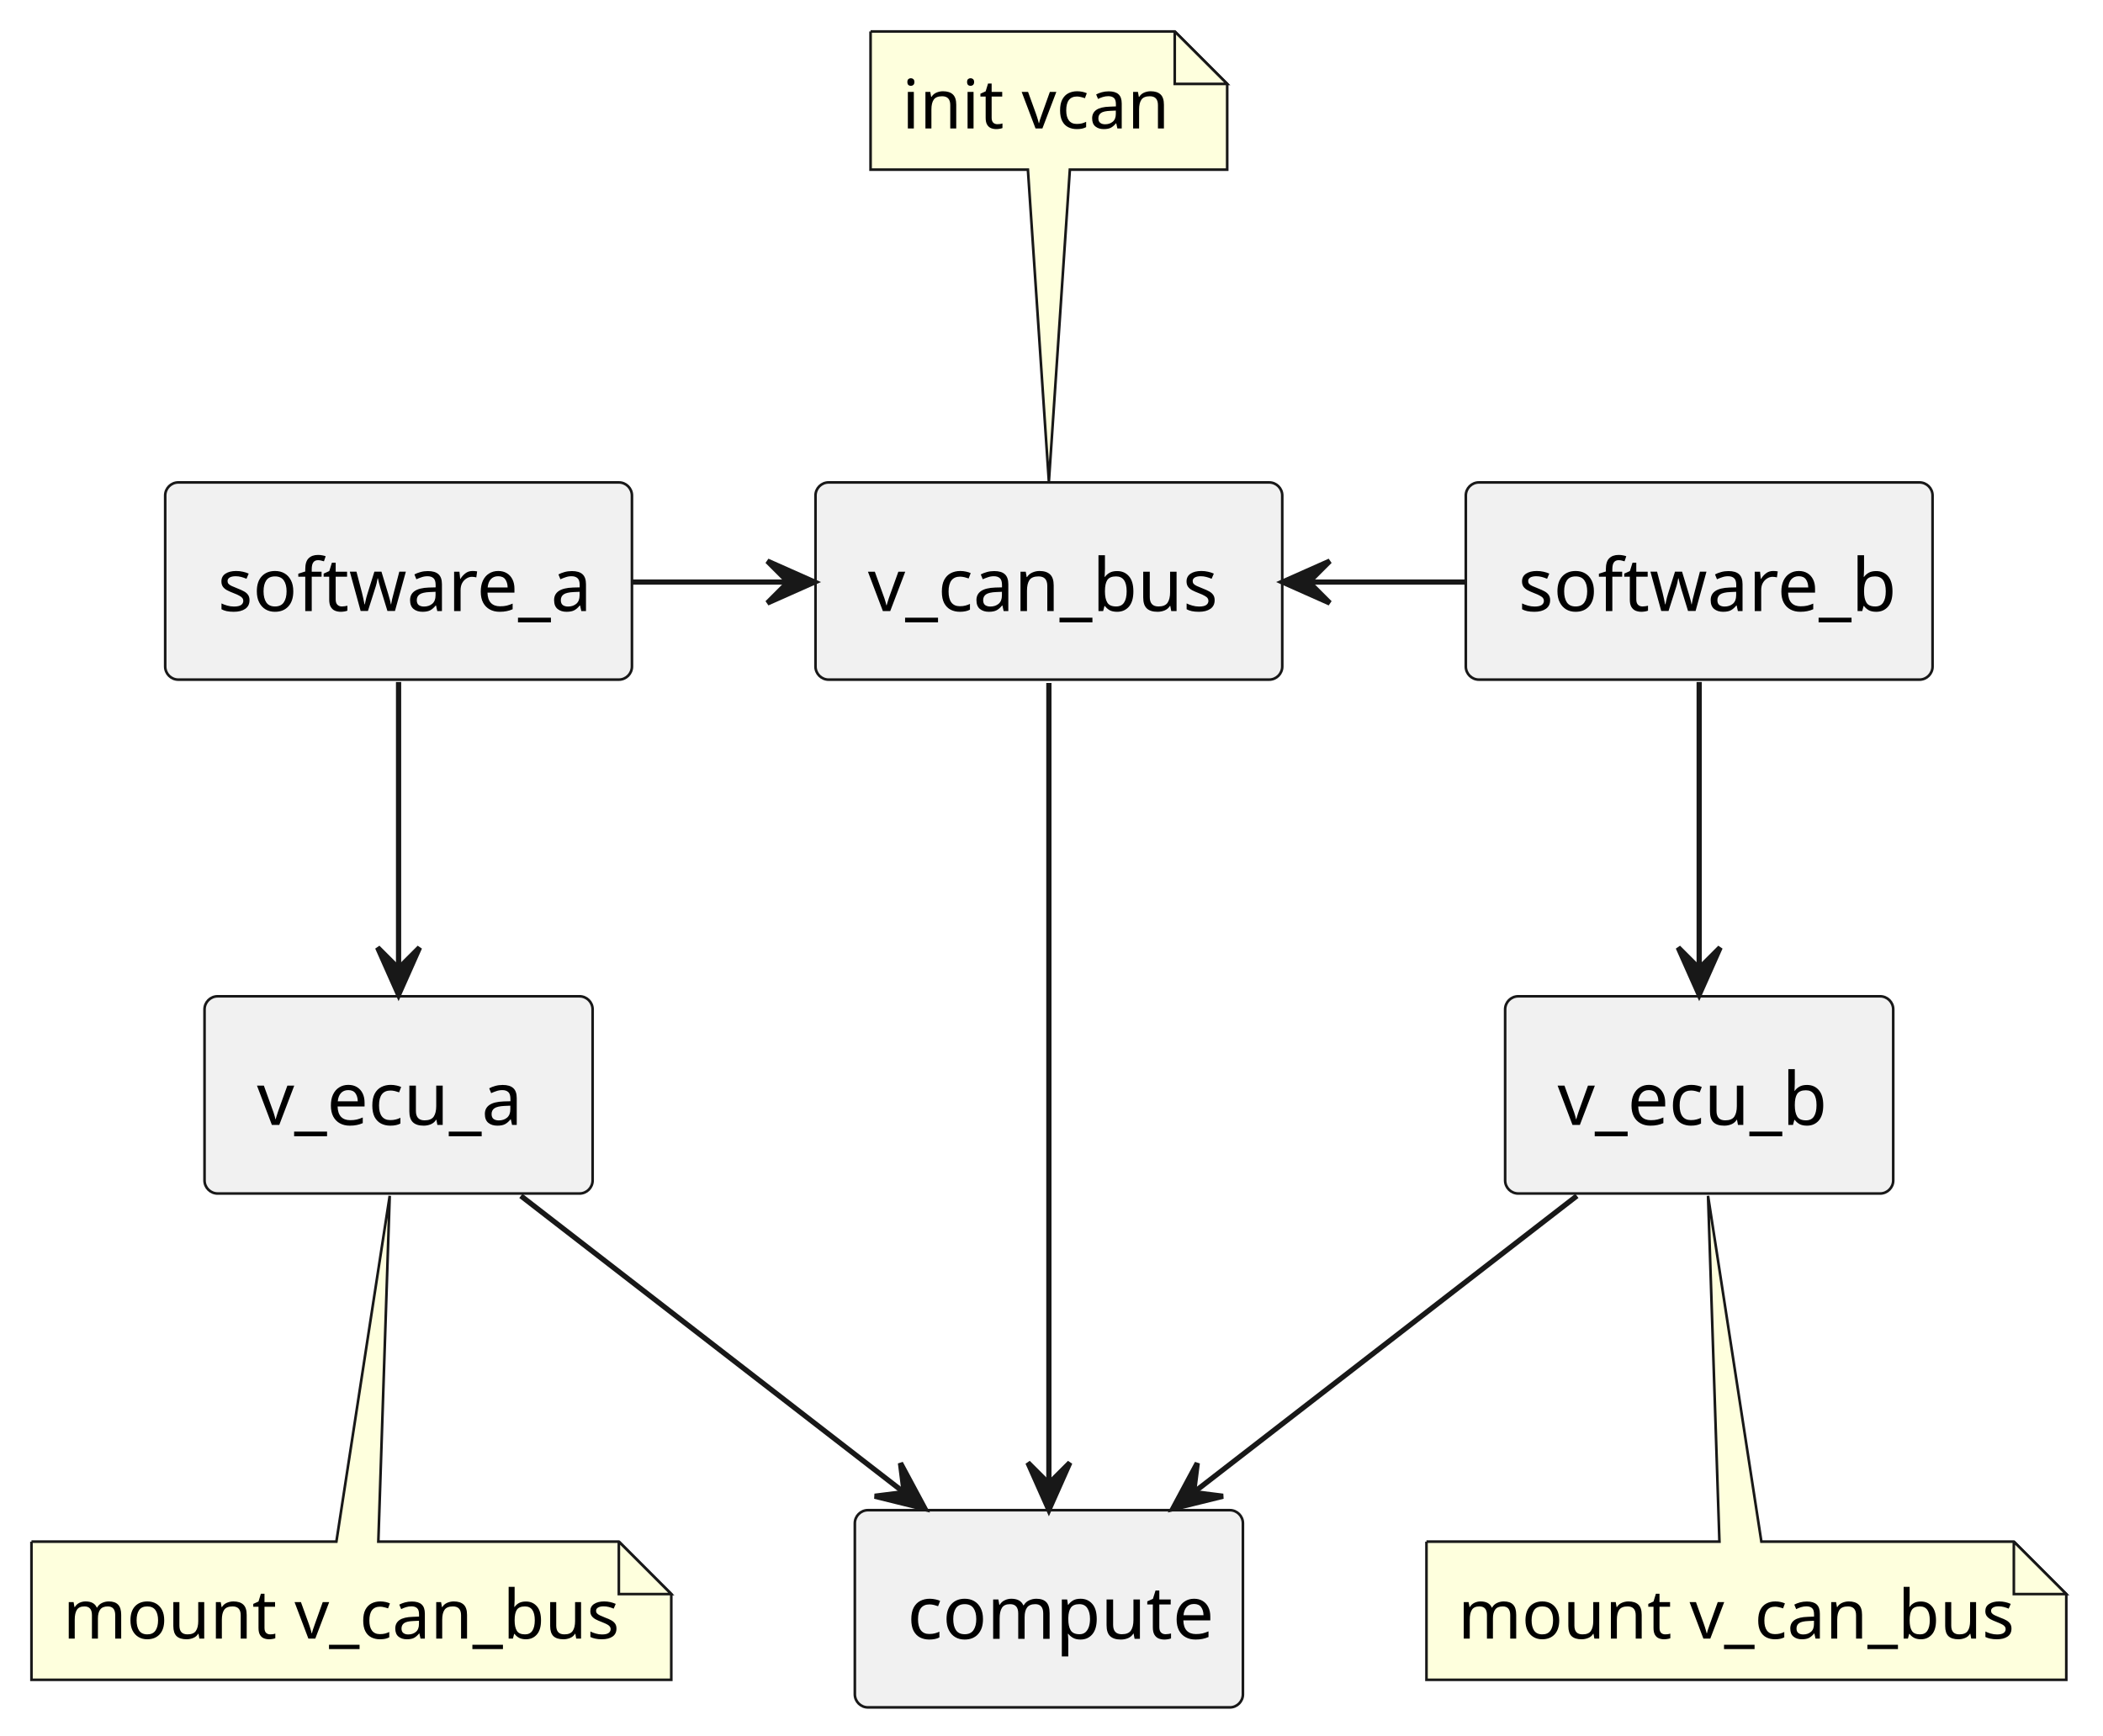
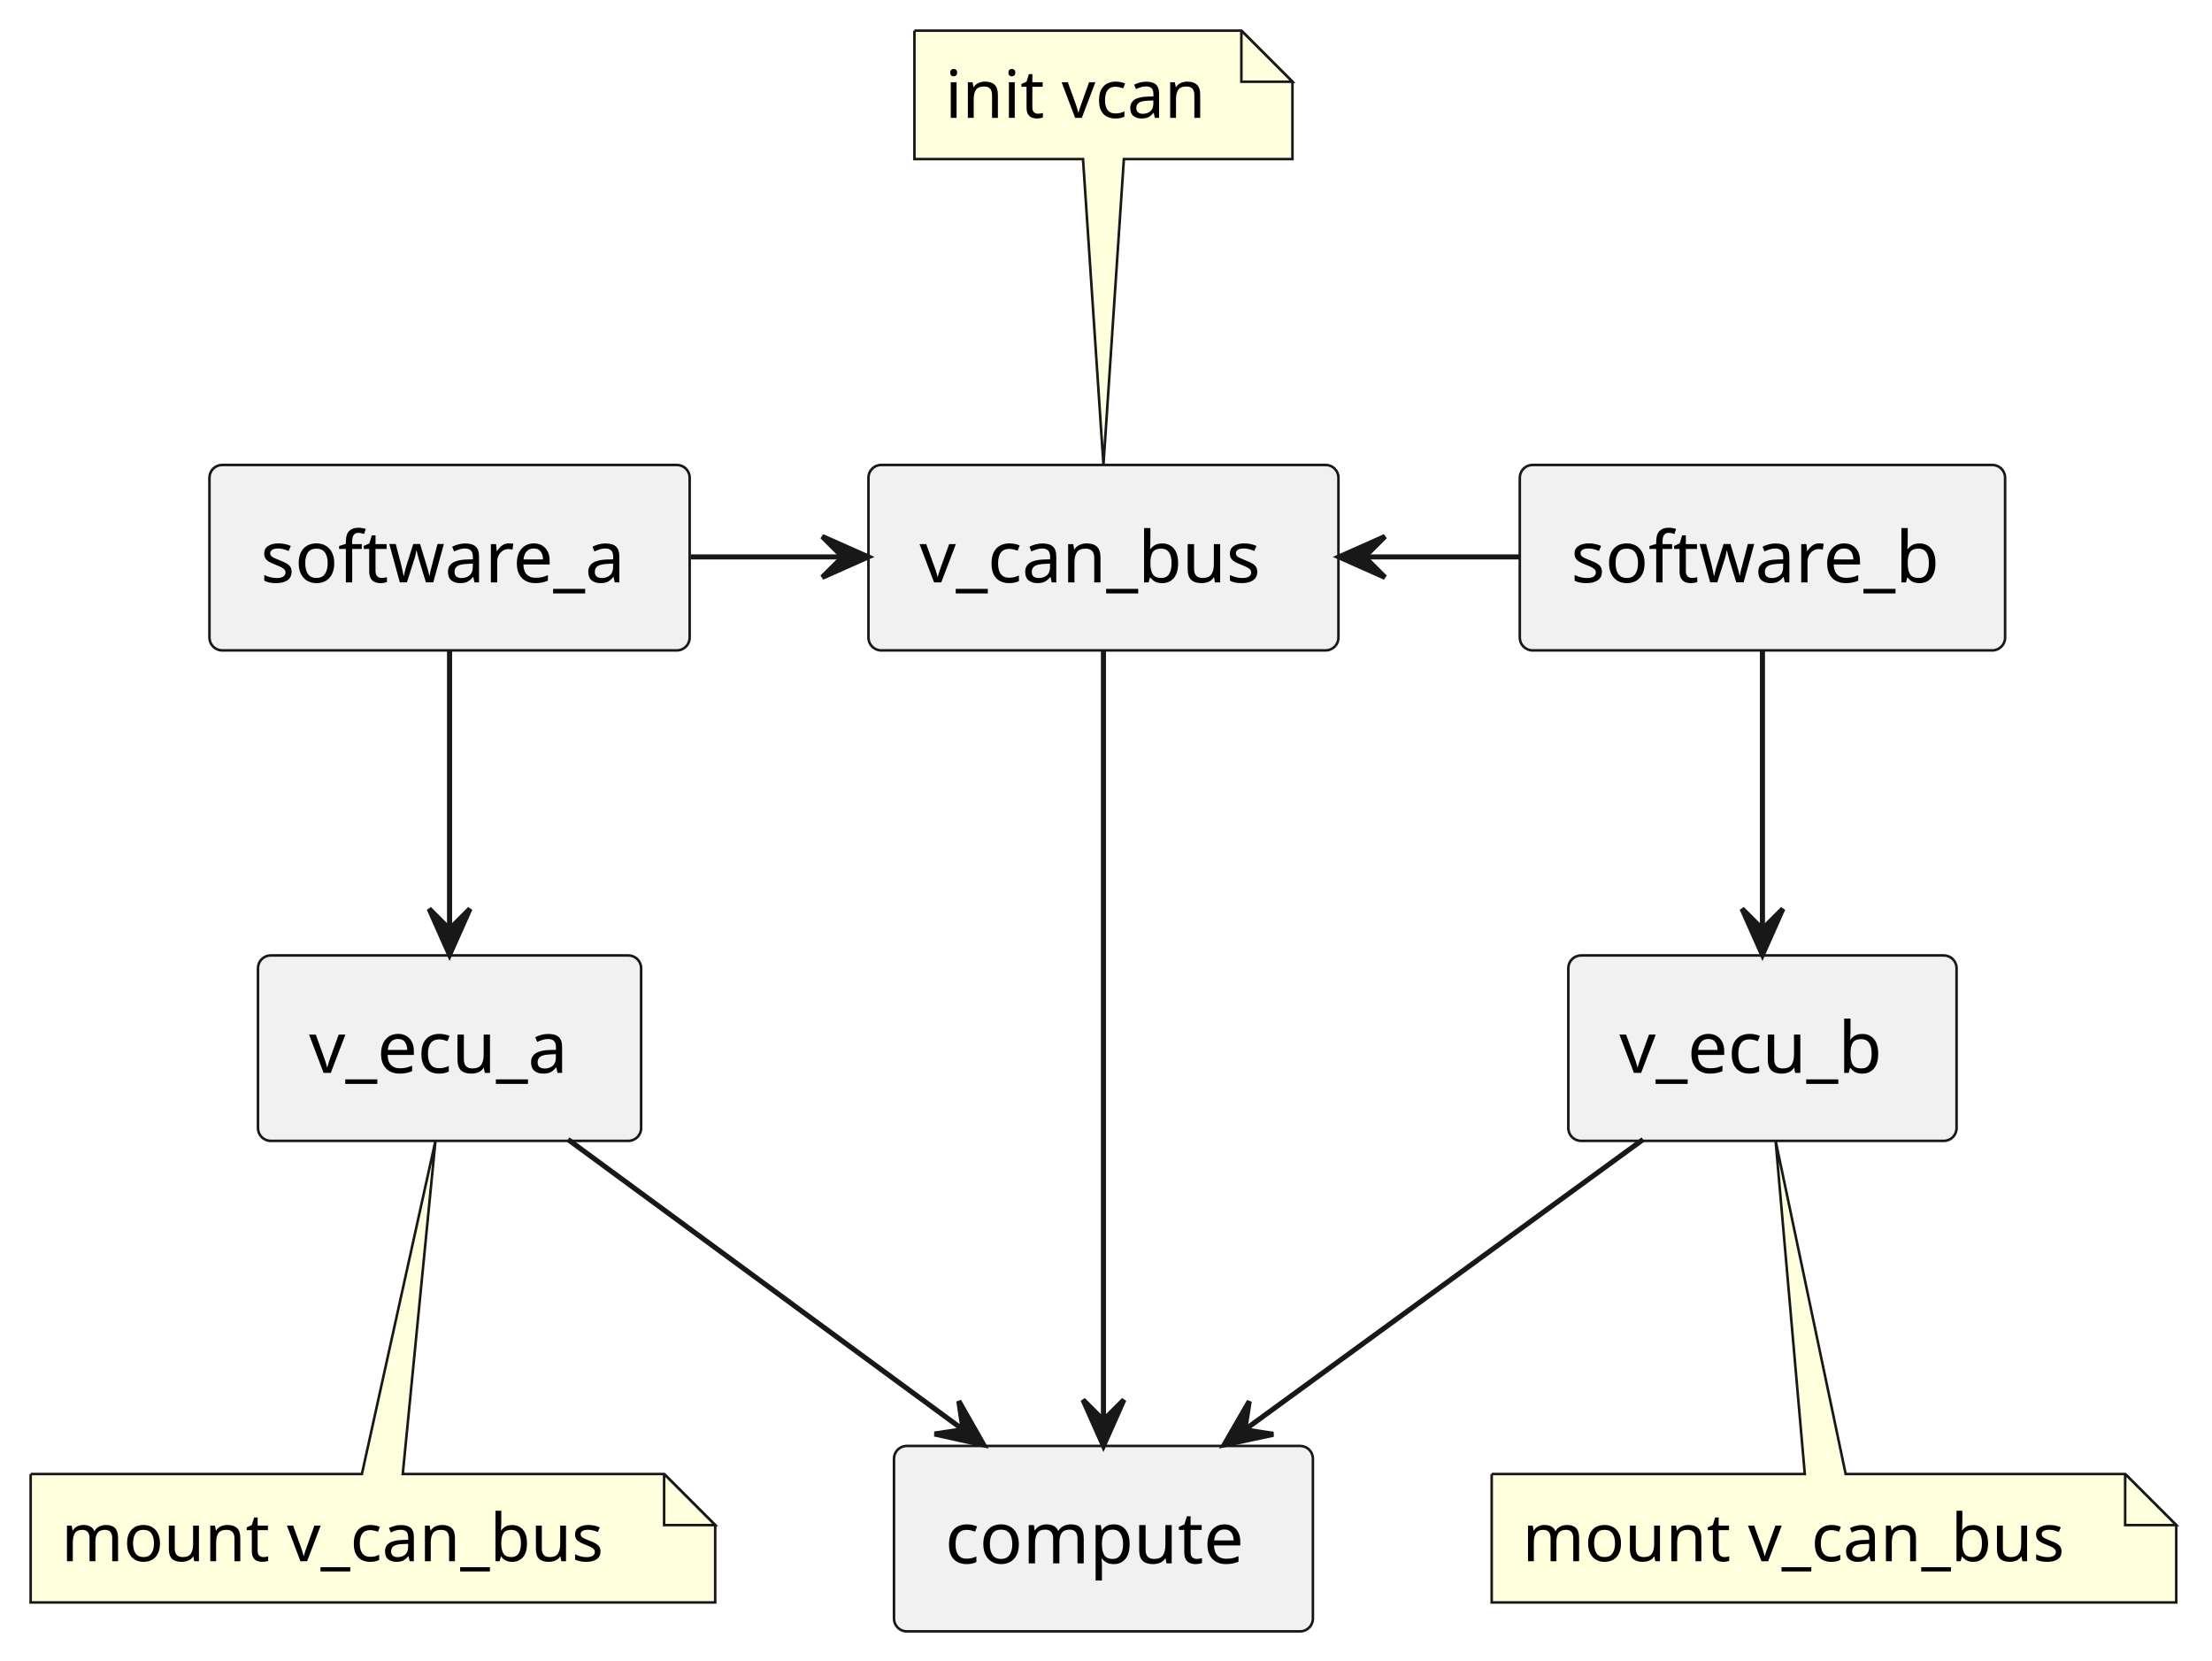
- <svg xmlns="http://www.w3.org/2000/svg" contentStyleType="text/css" height="331px" preserveAspectRatio="none" style="width:401px;height:331px;background:#FFFFFF;" version="1.1" viewBox="0 0 401 331" width="401px" zoomAndPan="magnify">
+ <svg xmlns="http://www.w3.org/2000/svg" contentStyleType="text/css" height="325px" preserveAspectRatio="none" style="width:433px;height:325px;background:#FFFFFF;" version="1.1" viewBox="0 0 433 325" width="433px" zoomAndPan="magnify">
  <defs />
  <g>
    <g id="elem_software_a">
-       <rect fill="#F1F1F1" height="37.609" rx="2.5" ry="2.5" style="stroke:#181818;stroke-width:0.5;" width="89" x="31.5" y="92" />
-       <text fill="#000000" font-family="sans-serif" font-size="14" lengthAdjust="spacing" textLength="69" x="41.5" y="116.533">software_a</text>
+       <rect fill="#F1F1F1" height="36.297" rx="2.5" ry="2.5" style="stroke:#181818;stroke-width:0.5;" width="94" x="41" y="91" />
+       <text fill="#000000" font-family="sans-serif" font-size="14" lengthAdjust="spacing" textLength="74" x="51" y="113.995">software_a</text>
    </g>
    <g id="elem_v_ecu_a">
-       <rect fill="#F1F1F1" height="37.609" rx="2.5" ry="2.5" style="stroke:#181818;stroke-width:0.5;" width="74" x="39" y="190" />
-       <text fill="#000000" font-family="sans-serif" font-size="14" lengthAdjust="spacing" textLength="54" x="49" y="214.533">v_ecu_a</text>
+       <rect fill="#F1F1F1" height="36.297" rx="2.5" ry="2.5" style="stroke:#181818;stroke-width:0.5;" width="75" x="50.5" y="187" />
+       <text fill="#000000" font-family="sans-serif" font-size="14" lengthAdjust="spacing" textLength="55" x="60.5" y="209.995">v_ecu_a</text>
    </g>
    <g id="elem_v_can_bus">
-       <rect fill="#F1F1F1" height="37.609" rx="2.5" ry="2.5" style="stroke:#181818;stroke-width:0.5;" width="89" x="155.5" y="92" />
-       <text fill="#000000" font-family="sans-serif" font-size="14" lengthAdjust="spacing" textLength="69" x="165.5" y="116.533">v_can_bus</text>
+       <rect fill="#F1F1F1" height="36.297" rx="2.5" ry="2.5" style="stroke:#181818;stroke-width:0.5;" width="92" x="170" y="91" />
+       <text fill="#000000" font-family="sans-serif" font-size="14" lengthAdjust="spacing" textLength="72" x="180" y="113.995">v_can_bus</text>
    </g>
    <g id="elem_software_b">
-       <rect fill="#F1F1F1" height="37.609" rx="2.5" ry="2.5" style="stroke:#181818;stroke-width:0.5;" width="89" x="279.5" y="92" />
-       <text fill="#000000" font-family="sans-serif" font-size="14" lengthAdjust="spacing" textLength="69" x="289.5" y="116.533">software_b</text>
+       <rect fill="#F1F1F1" height="36.297" rx="2.5" ry="2.5" style="stroke:#181818;stroke-width:0.5;" width="95" x="297.5" y="91" />
+       <text fill="#000000" font-family="sans-serif" font-size="14" lengthAdjust="spacing" textLength="75" x="307.5" y="113.995">software_b</text>
    </g>
    <g id="elem_v_ecu_b">
-       <rect fill="#F1F1F1" height="37.609" rx="2.5" ry="2.5" style="stroke:#181818;stroke-width:0.5;" width="74" x="287" y="190" />
-       <text fill="#000000" font-family="sans-serif" font-size="14" lengthAdjust="spacing" textLength="54" x="297" y="214.533">v_ecu_b</text>
+       <rect fill="#F1F1F1" height="36.297" rx="2.5" ry="2.5" style="stroke:#181818;stroke-width:0.5;" width="76" x="307" y="187" />
+       <text fill="#000000" font-family="sans-serif" font-size="14" lengthAdjust="spacing" textLength="56" x="317" y="209.995">v_ecu_b</text>
    </g>
    <g id="elem_compute">
-       <rect fill="#F1F1F1" height="37.609" rx="2.5" ry="2.5" style="stroke:#181818;stroke-width:0.5;" width="74" x="163" y="288" />
-       <text fill="#000000" font-family="sans-serif" font-size="14" lengthAdjust="spacing" textLength="54" x="173" y="312.533">compute</text>
+       <rect fill="#F1F1F1" height="36.297" rx="2.5" ry="2.5" style="stroke:#181818;stroke-width:0.5;" width="82" x="175" y="283" />
+       <text fill="#000000" font-family="sans-serif" font-size="14" lengthAdjust="spacing" textLength="62" x="185" y="305.995">compute</text>
    </g>
    <g id="elem_GMN15">
-       <path d="M166,6 L166,32.352 A0,0 0 0 0 166,32.352 L196,32.352 L200,91.84 L204,32.352 L234,32.352 A0,0 0 0 0 234,32.352 L234,16 L224,6 L166,6 A0,0 0 0 0 166,6 " fill="#FEFFDD" style="stroke:#181818;stroke-width:0.5;" />
-       <path d="M224,6 L224,16 L234,16 L224,6 " fill="#FEFFDD" style="stroke:#181818;stroke-width:0.5;" />
-       <text fill="#000000" font-family="sans-serif" font-size="13" lengthAdjust="spacing" textLength="47" x="172" y="24.495">init vcan</text>
+       <path d="M179,6 L179,31.133 A0,0 0 0 0 179,31.133 L212,31.133 L216,90.97 L220,31.133 L253,31.133 A0,0 0 0 0 253,31.133 L253,16 L243,6 L179,6 A0,0 0 0 0 179,6 " fill="#FEFFDD" style="stroke:#181818;stroke-width:0.5;" />
+       <path d="M243,6 L243,16 L253,16 L243,6 " fill="#FEFFDD" style="stroke:#181818;stroke-width:0.5;" />
+       <text fill="#000000" font-family="sans-serif" font-size="13" lengthAdjust="spacing" textLength="53" x="185" y="23.067">init vcan</text>
    </g>
    <g id="elem_GMN18">
-       <path d="M6,294 L6,320.352 A0,0 0 0 0 6,320.352 L128,320.352 A0,0 0 0 0 128,320.352 L128,304 L118,294 L72.14,294 L74.31,228.06 L64.14,294 L6,294 A0,0 0 0 0 6,294 " fill="#FEFFDD" style="stroke:#181818;stroke-width:0.5;" />
-       <path d="M118,294 L118,304 L128,304 L118,294 " fill="#FEFFDD" style="stroke:#181818;stroke-width:0.5;" />
-       <text fill="#000000" font-family="sans-serif" font-size="13" lengthAdjust="spacing" textLength="101" x="12" y="312.495">mount v_can_bus</text>
+       <path d="M6,288.5 L6,313.633 A0,0 0 0 0 6,313.633 L140,313.633 A0,0 0 0 0 140,313.633 L140,298.5 L130,288.5 L78.84,288.5 L85.25,223.24 L70.84,288.5 L6,288.5 A0,0 0 0 0 6,288.5 " fill="#FEFFDD" style="stroke:#181818;stroke-width:0.5;" />
+       <path d="M130,288.5 L130,298.5 L140,298.5 L130,288.5 " fill="#FEFFDD" style="stroke:#181818;stroke-width:0.5;" />
+       <text fill="#000000" font-family="sans-serif" font-size="13" lengthAdjust="spacing" textLength="113" x="12" y="305.567">mount v_can_bus</text>
    </g>
    <g id="elem_GMN21">
-       <path d="M272,294 L272,320.352 A0,0 0 0 0 272,320.352 L394,320.352 A0,0 0 0 0 394,320.352 L394,304 L384,294 L335.86,294 L325.69,228.06 L327.86,294 L272,294 A0,0 0 0 0 272,294 " fill="#FEFFDD" style="stroke:#181818;stroke-width:0.5;" />
-       <path d="M384,294 L384,304 L394,304 L384,294 " fill="#FEFFDD" style="stroke:#181818;stroke-width:0.5;" />
-       <text fill="#000000" font-family="sans-serif" font-size="13" lengthAdjust="spacing" textLength="101" x="278" y="312.495">mount v_can_bus</text>
+       <path d="M292,288.5 L292,313.633 A0,0 0 0 0 292,313.633 L426,313.633 A0,0 0 0 0 426,313.633 L426,298.5 L416,288.5 L361.29,288.5 L347.57,223.24 L353.29,288.5 L292,288.5 A0,0 0 0 0 292,288.5 " fill="#FEFFDD" style="stroke:#181818;stroke-width:0.5;" />
+       <path d="M416,288.5 L416,298.5 L426,298.5 L416,288.5 " fill="#FEFFDD" style="stroke:#181818;stroke-width:0.5;" />
+       <text fill="#000000" font-family="sans-serif" font-size="13" lengthAdjust="spacing" textLength="113" x="298" y="305.567">mount v_can_bus</text>
    </g>
    <g id="link_software_a_v_ecu_a">
-       <path d="M76,130.06 C76,145.51 76,167.86 76,184.67 " fill="none" id="software_a-to-v_ecu_a" style="stroke:#181818;stroke-width:1.0;" />
-       <polygon fill="#181818" points="76,189.7,80,180.7,76,184.7,72,180.7,76,189.7" style="stroke:#181818;stroke-width:1.0;" />
+       <path d="M88,127.24 C88,142.48 88,164.81 88,181.46 " fill="none" id="software_a-to-v_ecu_a" style="stroke:#181818;stroke-width:1.0;" />
+       <polygon fill="#181818" points="88,186.87,92,177.87,88,181.87,84,177.87,88,186.87" style="stroke:#181818;stroke-width:1.0;" />
    </g>
    <g id="link_software_b_v_ecu_b">
-       <path d="M324,130.06 C324,145.51 324,167.86 324,184.67 " fill="none" id="software_b-to-v_ecu_b" style="stroke:#181818;stroke-width:1.0;" />
-       <polygon fill="#181818" points="324,189.7,328,180.7,324,184.7,320,180.7,324,189.7" style="stroke:#181818;stroke-width:1.0;" />
+       <path d="M345,127.24 C345,142.48 345,164.81 345,181.46 " fill="none" id="software_b-to-v_ecu_b" style="stroke:#181818;stroke-width:1.0;" />
+       <polygon fill="#181818" points="345,186.87,349,177.87,345,181.87,341,177.87,345,186.87" style="stroke:#181818;stroke-width:1.0;" />
    </g>
    <g id="link_software_a_v_can_bus">
-       <path d="M120.56,111 C130.43,111 140.29,111 150.16,111 " fill="none" id="software_a-to-v_can_bus" style="stroke:#181818;stroke-width:1.0;" />
-       <polygon fill="#181818" points="155.32,111,146.32,107,150.32,111,146.32,115,155.32,111" style="stroke:#181818;stroke-width:1.0;" />
+       <path d="M135.25,109 C145.1,109 154.95,109 164.8,109 " fill="none" id="software_a-to-v_can_bus" style="stroke:#181818;stroke-width:1.0;" />
+       <polygon fill="#181818" points="169.95,109,160.95,105,164.95,109,160.95,113,169.95,109" style="stroke:#181818;stroke-width:1.0;" />
    </g>
    <g id="link_v_can_bus_software_b">
-       <path d="M249.72,111 C259.59,111 269.45,111 279.32,111 " fill="none" id="v_can_bus-backto-software_b" style="stroke:#181818;stroke-width:1.0;" />
-       <polygon fill="#181818" points="244.56,111,253.56,115,249.56,111,253.56,107,244.56,111" style="stroke:#181818;stroke-width:1.0;" />
+       <path d="M267.35,109 C277.36,109 287.38,109 297.4,109 " fill="none" id="v_can_bus-backto-software_b" style="stroke:#181818;stroke-width:1.0;" />
+       <polygon fill="#181818" points="262.11,109,271.11,113,267.11,109,271.11,105,262.11,109" style="stroke:#181818;stroke-width:1.0;" />
    </g>
    <g id="link_v_ecu_a_compute">
-       <path d="M99.32,228.06 C120.06,244.11 150.41,267.61 172.36,284.6 " fill="none" id="v_ecu_a-to-compute" style="stroke:#181818;stroke-width:1.0;" />
-       <polygon fill="#181818" points="176.36,287.7,171.703,279.022,172.41,284.634,166.798,285.341,176.36,287.7" style="stroke:#181818;stroke-width:1.0;" />
+       <path d="M111.18,223.02 C132.88,238.96 165.33,262.79 188.37,279.71 " fill="none" id="v_ecu_a-to-compute" style="stroke:#181818;stroke-width:1.0;" />
+       <polygon fill="#181818" points="192.56,282.79,187.691,274.229,188.536,279.822,182.943,280.667,192.56,282.79" style="stroke:#181818;stroke-width:1.0;" />
    </g>
    <g id="link_v_ecu_b_compute">
-       <path d="M300.68,228.06 C279.94,244.11 249.59,267.61 227.64,284.6 " fill="none" id="v_ecu_b-to-compute" style="stroke:#181818;stroke-width:1.0;" />
-       <polygon fill="#181818" points="223.64,287.7,233.202,285.341,227.59,284.634,228.297,279.022,223.64,287.7" style="stroke:#181818;stroke-width:1.0;" />
+       <path d="M321.64,223.02 C299.77,238.96 267.06,262.79 243.84,279.71 " fill="none" id="v_ecu_b-to-compute" style="stroke:#181818;stroke-width:1.0;" />
+       <polygon fill="#181818" points="239.62,282.79,249.25,280.727,243.662,279.847,244.542,274.259,239.62,282.79" style="stroke:#181818;stroke-width:1.0;" />
    </g>
    <g id="link_v_can_bus_compute">
-       <path d="M200,130.25 C200,165.73 200,243.92 200,282.93 " fill="none" id="v_can_bus-to-compute" style="stroke:#181818;stroke-width:1.0;" />
-       <polygon fill="#181818" points="200,287.94,204,278.94,200,282.94,196,278.94,200,287.94" style="stroke:#181818;stroke-width:1.0;" />
+       <path d="M216,127.2 C216,161.67 216,239.23 216,277.61 " fill="none" id="v_can_bus-to-compute" style="stroke:#181818;stroke-width:1.0;" />
+       <polygon fill="#181818" points="216,282.98,220,273.98,216,277.98,212,273.98,216,282.98" style="stroke:#181818;stroke-width:1.0;" />
    </g>
  </g>
</svg>
